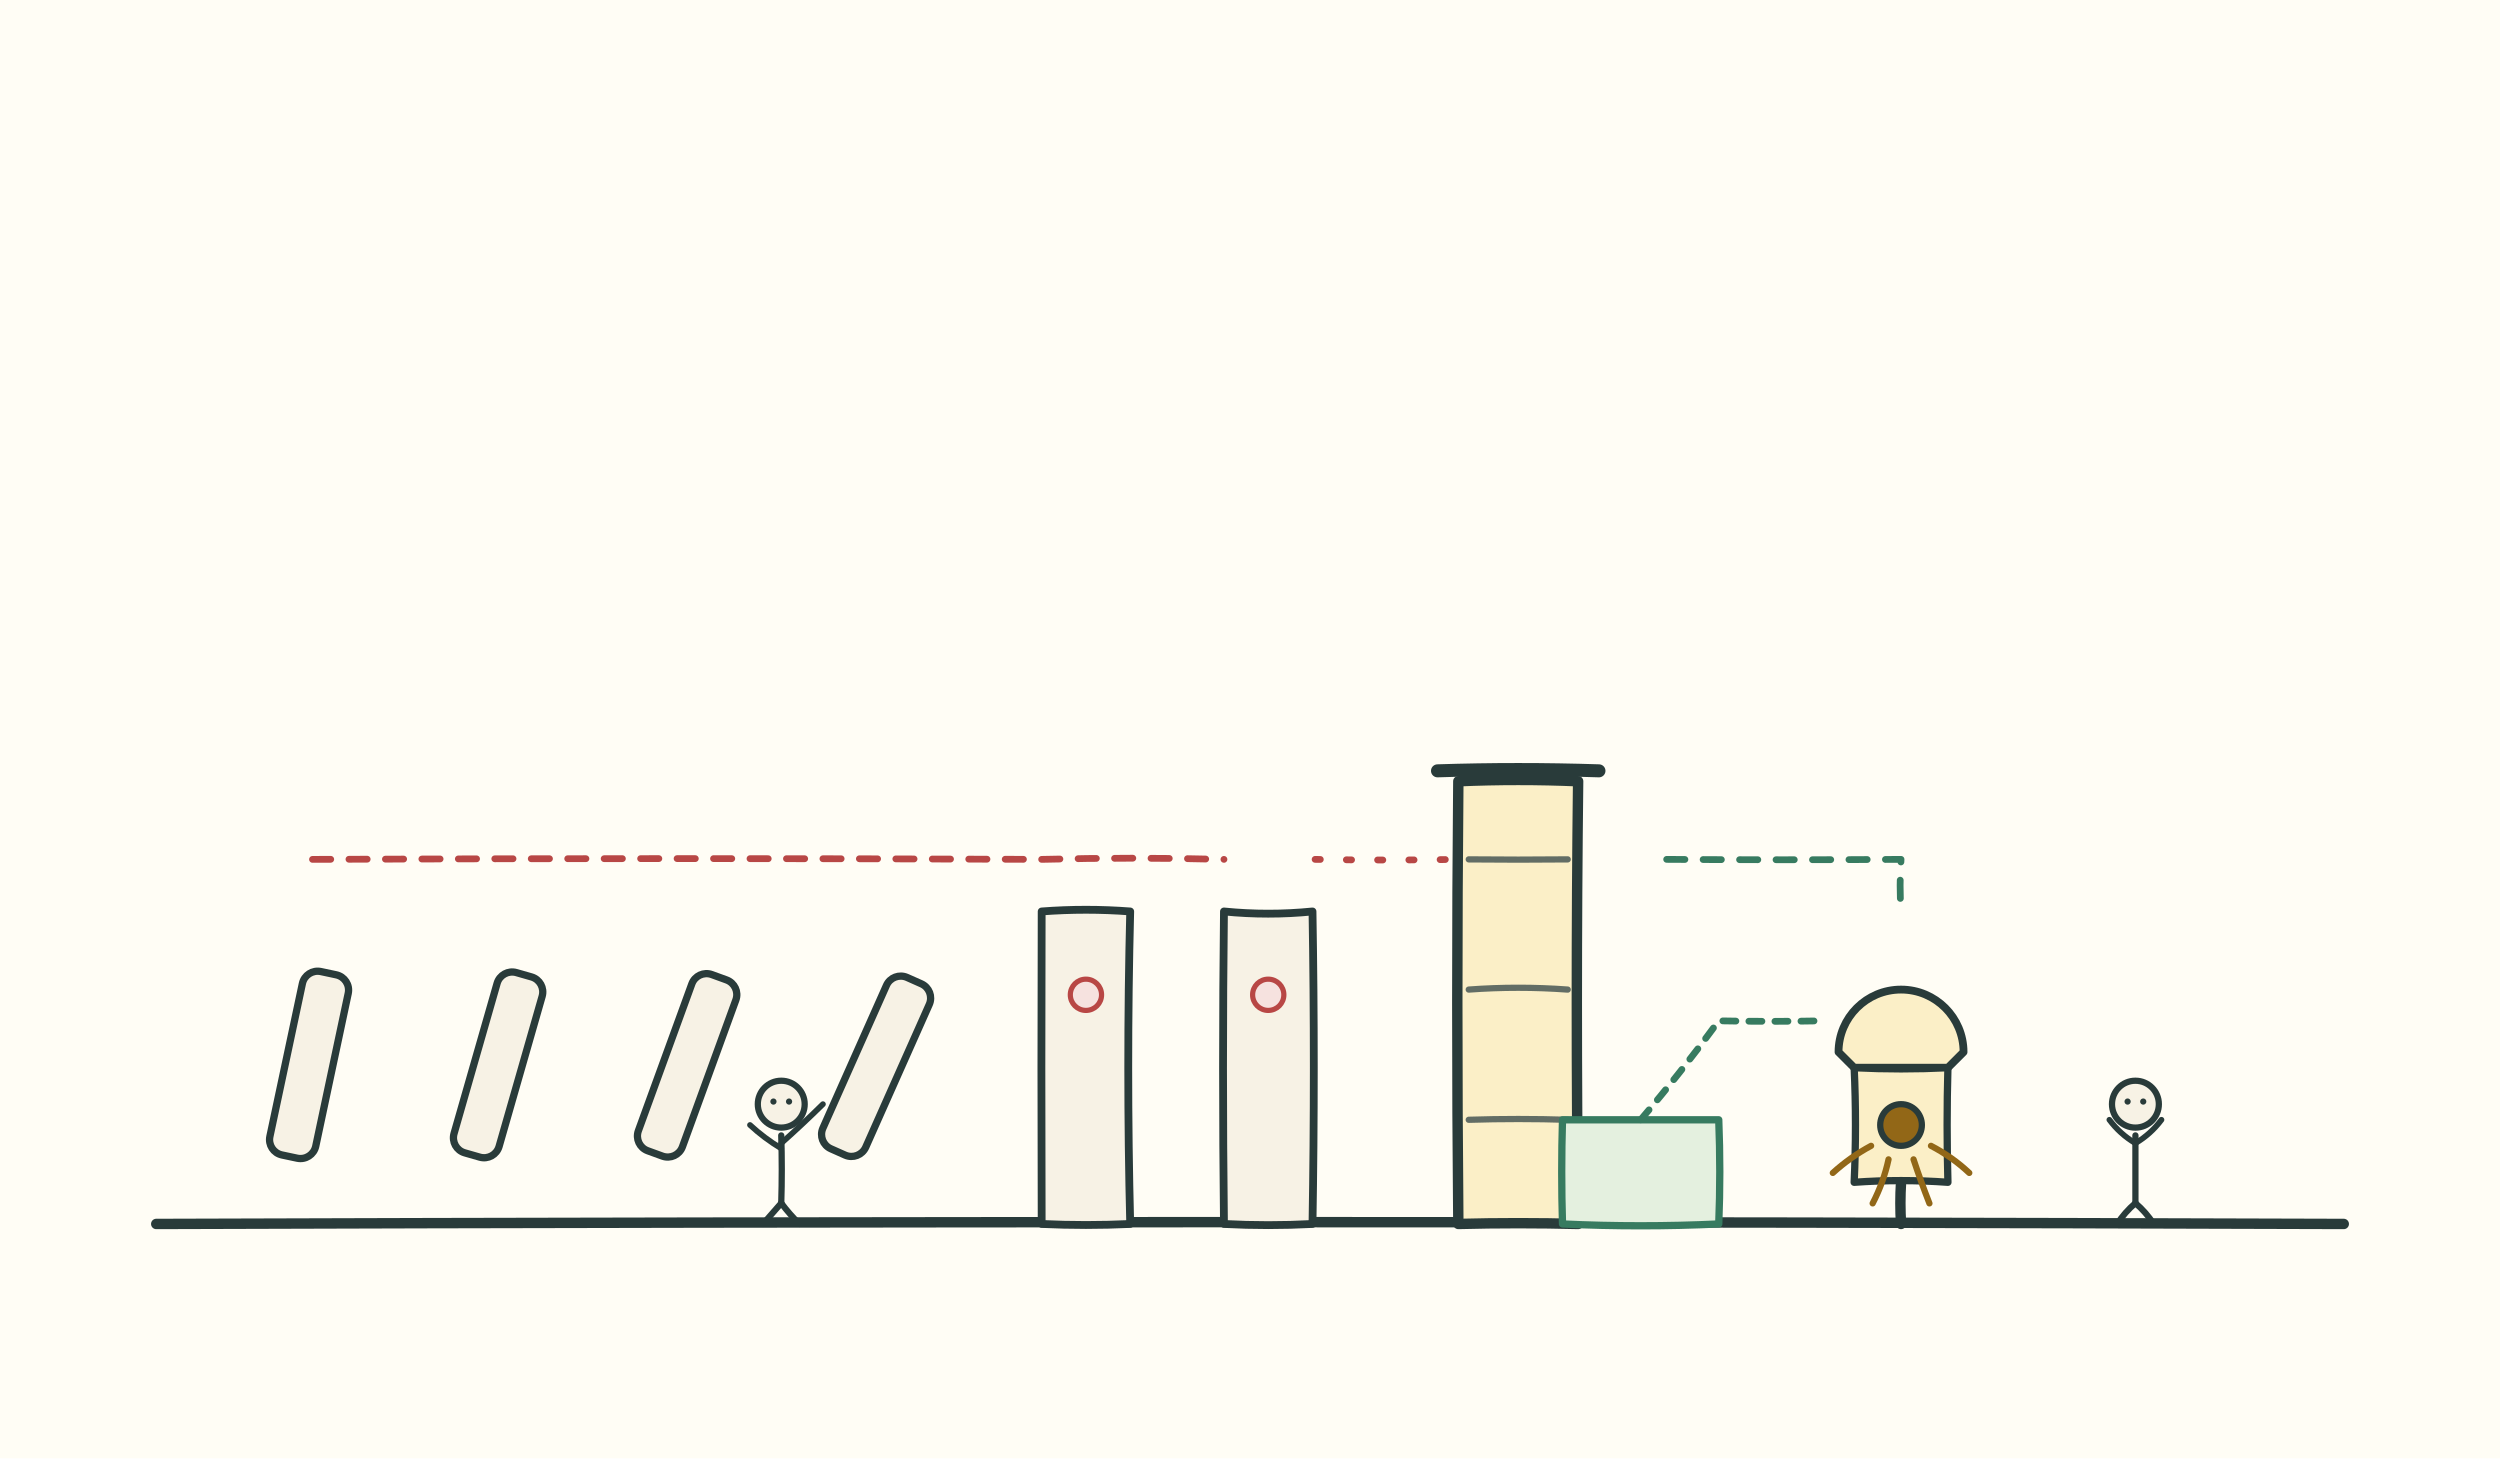
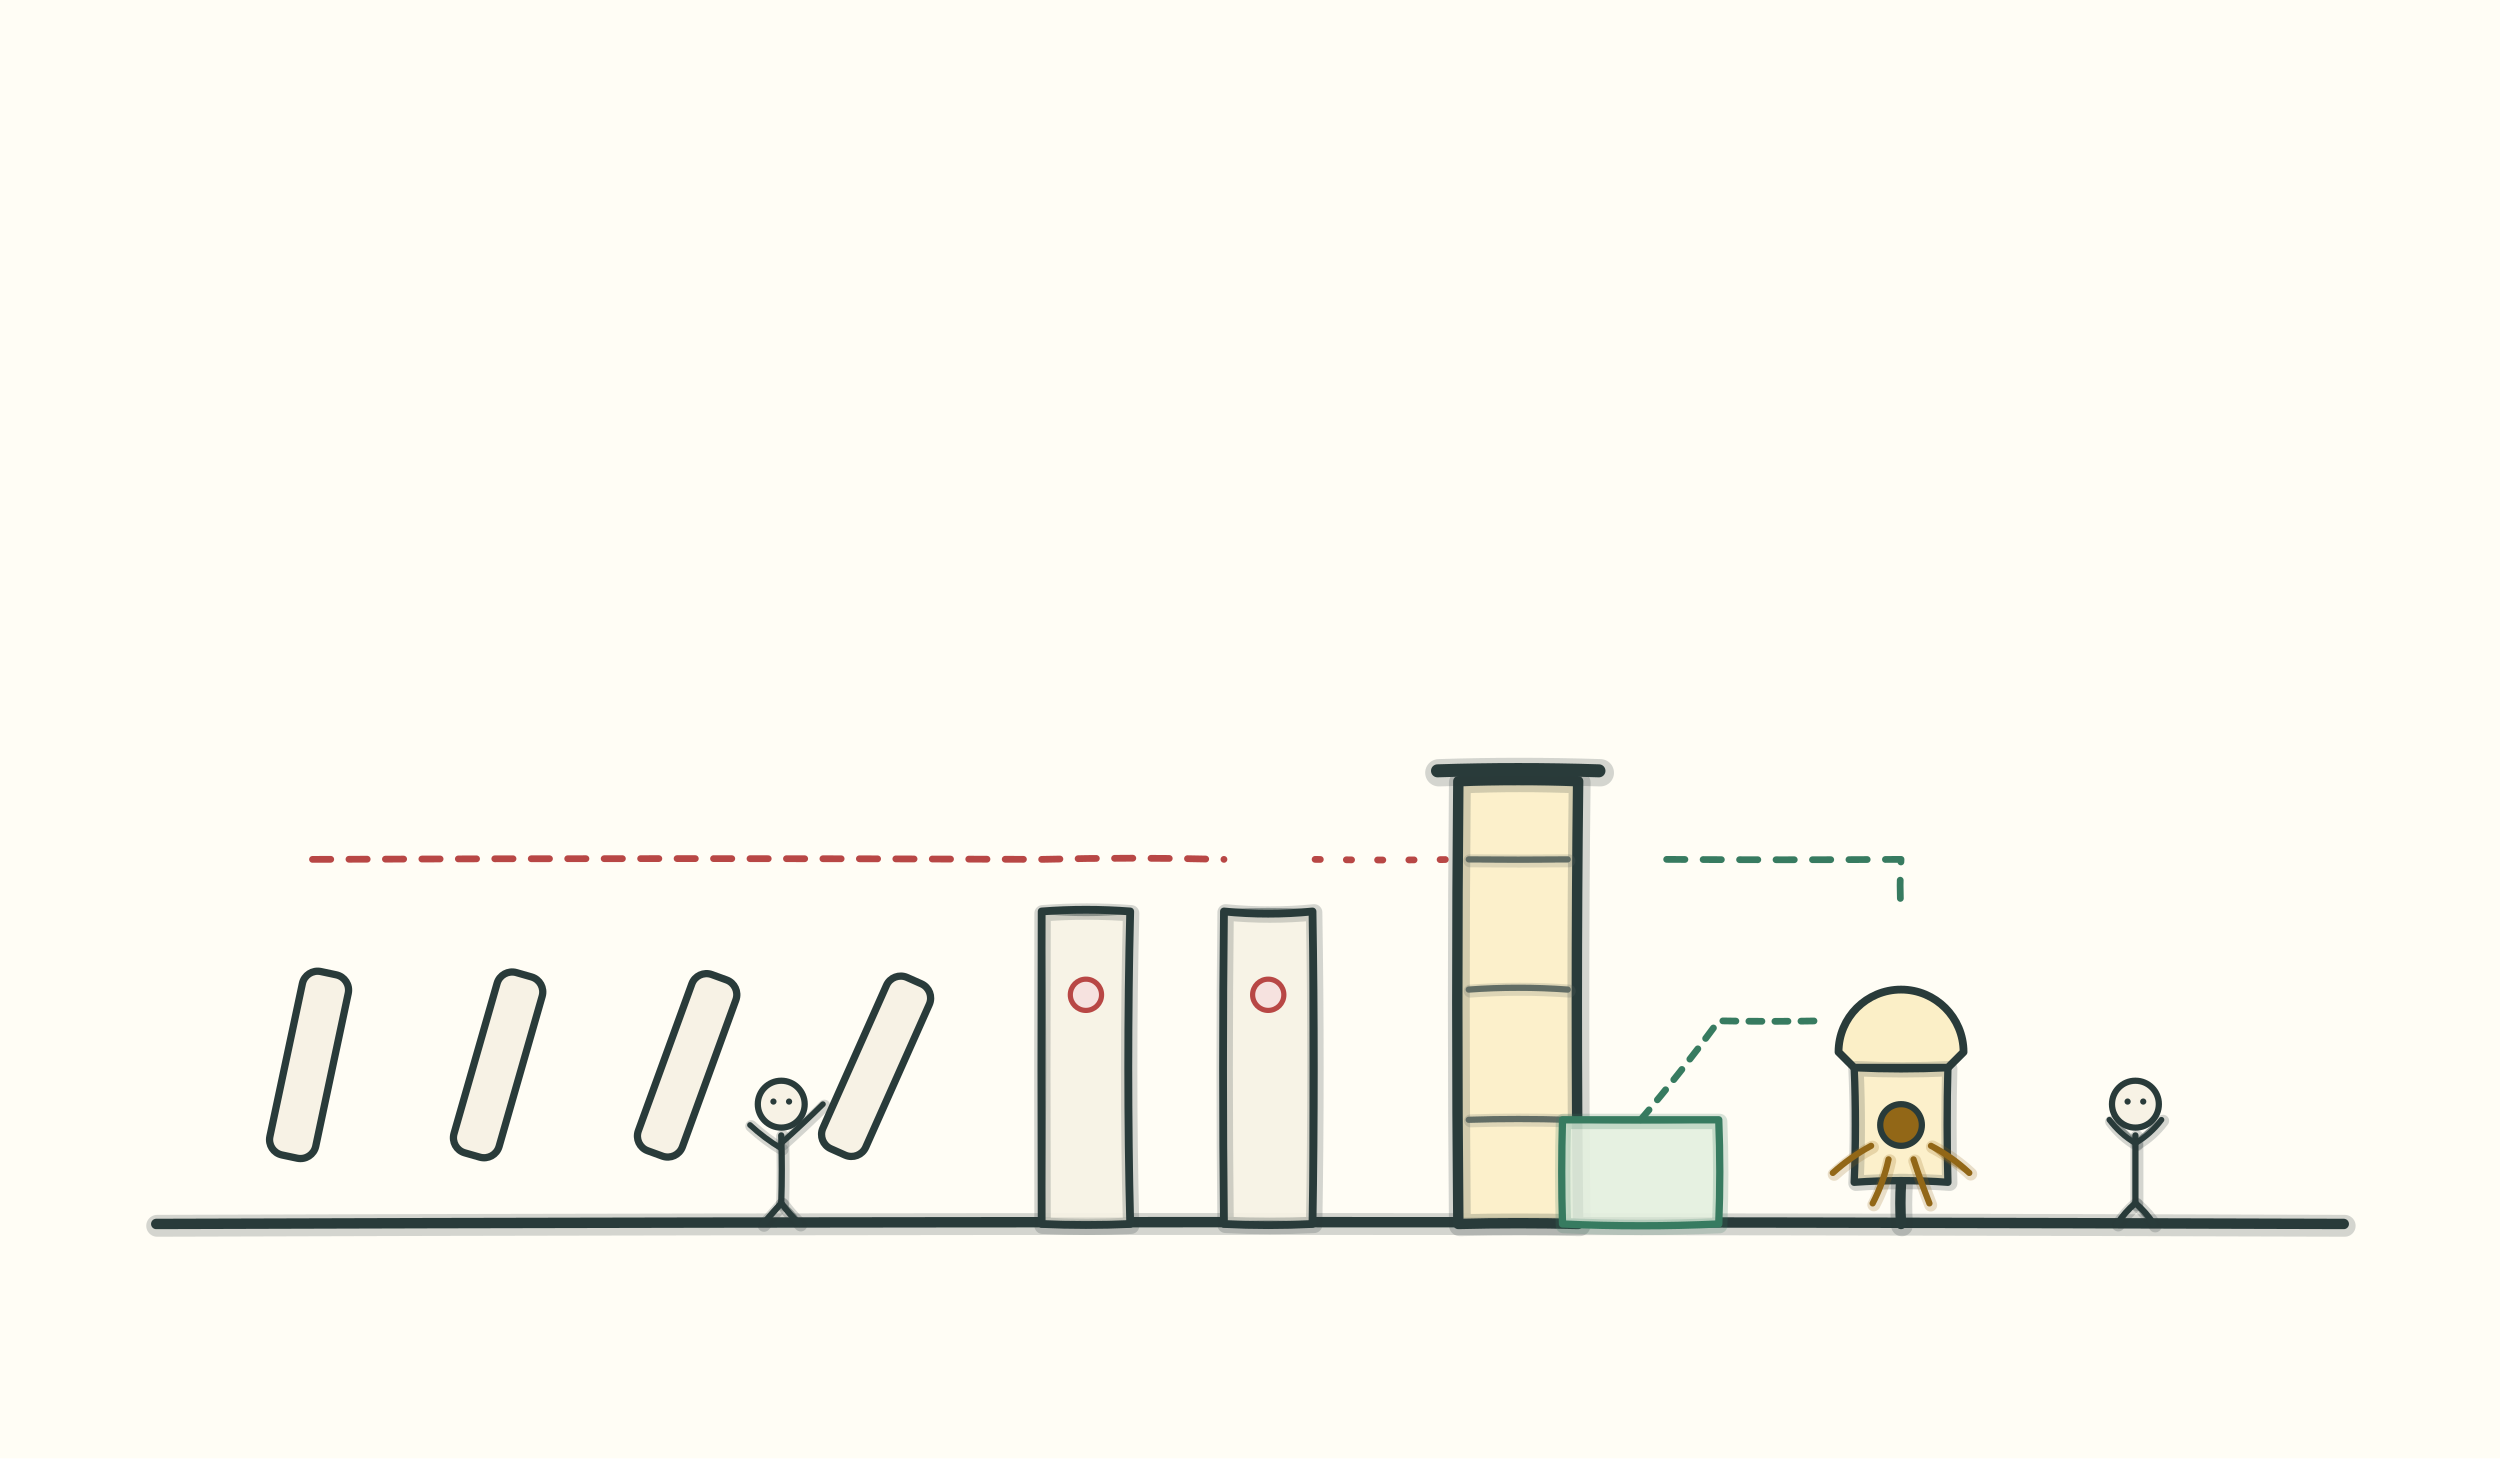
<svg xmlns="http://www.w3.org/2000/svg" viewBox="0 0 960 560" role="img" aria-labelledby="title desc">
  <defs>
    <pattern id="hatch-ink" width="7.0" height="7.0" patternUnits="userSpaceOnUse" patternTransform="rotate(45)">
      <line x1="0" y1="0" x2="0" y2="7.0" stroke="#293b3a" stroke-width="1.1" />
    </pattern>
    <pattern id="hatch-blue" width="7.0" height="7.0" patternUnits="userSpaceOnUse" patternTransform="rotate(45)">
      <line x1="0" y1="0" x2="0" y2="7.0" stroke="#496e96" stroke-width="1.1" />
    </pattern>
    <pattern id="hatch-red" width="8" height="8" patternUnits="userSpaceOnUse" patternTransform="rotate(45)">
      <line x1="0" y1="0" x2="0" y2="8" stroke="#b84745" stroke-width="1.1" />
    </pattern>
  </defs>
  <rect x="0" y="0" width="960" height="560" fill="#fffdf5" />
+   <path d="M 60.0 470.0 Q 480.0 468.6 900.0 470.0" fill="none" stroke="#293b3a" stroke-width="8.4" stroke-opacity="0.2" stroke-linecap="round" stroke-linejoin="round" transform="translate(0.36 0.71)" />
+   <path d="M 60.0 470.0 Q 480.0 469.7 900.0 470.0" fill="none" stroke="#293b3a" stroke-width="2.5" stroke-opacity="0.42" stroke-linecap="round" stroke-linejoin="round" />
  <path d="M 60.0 470.0 Q 480.0 468.6 900.0 470.0" fill="none" stroke="#293b3a" stroke-width="4" stroke-linecap="round" stroke-linejoin="round" />
  <rect x="120" y="428" width="72" height="18" rx="6" fill="#f7f2e5" stroke="#293b3a" stroke-width="2.8" transform="rotate(-78 120 446)" />
  <rect x="190" y="428" width="72" height="18" rx="6" fill="#f7f2e5" stroke="#293b3a" stroke-width="2.8" transform="rotate(-74 190 446)" />
  <rect x="260" y="428" width="72" height="18" rx="6" fill="#f7f2e5" stroke="#293b3a" stroke-width="2.8" transform="rotate(-70 260 446)" />
  <rect x="330" y="428" width="72" height="18" rx="6" fill="#f7f2e5" stroke="#293b3a" stroke-width="2.8" transform="rotate(-66 330 446)" />
-   <path d="M 400.0 350.0 Q 417.0 348.7 434.0 350.0 Q 432.5 410.0 434.0 470.0 Q 417.0 470.8 400.0 470.0 Q 399.8 410.0 400.0 350.0" fill="#f7f2e5" stroke="#293b3a" stroke-width="3" stroke-linecap="round" stroke-linejoin="round" />
+   <path d="M 400.0 350.0 Q 417.0 348.7 434.0 350.0 Q 432.5 410.0 434.0 470.0 Q 417.0 470.8 400.0 470.0 Q 399.8 410.0 400.0 350.0" fill="#f7f2e5" opacity="0.45" transform="translate(0.44 -0.45)" />
+   <path d="M 400.0 350.0 Q 417.0 348.7 434.0 350.0 Q 432.5 410.0 434.0 470.0 Q 417.0 470.8 400.0 470.0 Q 399.8 410.0 400.0 350.0" fill="#f7f2e5" opacity="0.85" />
+   <path d="M 400.0 350.0 Q 417.0 348.7 434.0 350.0 Q 432.5 410.0 434.0 470.0 Q 417.0 470.8 400.0 470.0 Q 399.8 410.0 400.0 350.0" fill="none" stroke="#293b3a" stroke-width="6.3" stroke-opacity="0.2" stroke-linecap="round" stroke-linejoin="round" transform="translate(0.35 0.69)" />
+   <path d="M 400.0 350.0 Q 417.0 351.7 434.0 350.0 Q 433.6 410.0 434.0 470.0 Q 417.0 469.4 400.0 470.0 Q 401.6 410.0 400.0 350.0" fill="none" stroke="#293b3a" stroke-width="1.9" stroke-opacity="0.42" stroke-linecap="round" stroke-linejoin="round" />
+   <path d="M 400.0 350.0 Q 417.0 348.7 434.0 350.0 Q 432.5 410.0 434.0 470.0 Q 417.0 470.8 400.0 470.0 Q 399.8 410.0 400.0 350.0" fill="none" stroke="#293b3a" stroke-width="3" stroke-linecap="round" stroke-linejoin="round" />
  <circle cx="417" cy="382" r="6" fill="#f6e2df" stroke="#b84745" stroke-width="2" />
-   <path d="M 470.0 350.0 Q 487.0 351.7 504.0 350.0 Q 505.0 410.0 504.0 470.0 Q 487.0 470.9 470.0 470.0 Q 469.3 410.0 470.0 350.0" fill="#f7f2e5" stroke="#293b3a" stroke-width="3" stroke-linecap="round" stroke-linejoin="round" />
+   <path d="M 470.0 350.0 Q 487.0 351.7 504.0 350.0 Q 505.0 410.0 504.0 470.0 Q 487.0 470.9 470.0 470.0 Q 469.3 410.0 470.0 350.0" fill="#f7f2e5" opacity="0.45" transform="translate(-0.07 -0.82)" />
+   <path d="M 470.0 350.0 Q 487.0 351.7 504.0 350.0 Q 505.0 410.0 504.0 470.0 Q 487.0 470.9 470.0 470.0 Q 469.3 410.0 470.0 350.0" fill="#f7f2e5" opacity="0.85" />
+   <path d="M 470.0 350.0 Q 487.0 351.7 504.0 350.0 Q 505.0 410.0 504.0 470.0 Q 487.0 470.9 470.0 470.0 Q 469.3 410.0 470.0 350.0" fill="none" stroke="#293b3a" stroke-width="6.3" stroke-opacity="0.2" stroke-linecap="round" stroke-linejoin="round" transform="translate(0.63 0.35)" />
+   <path d="M 470.0 350.0 Q 487.0 349.2 504.0 350.0 Q 503.1 410.0 504.0 470.0 Q 487.0 469.2 470.0 470.0 Q 470.4 410.0 470.0 350.0" fill="none" stroke="#293b3a" stroke-width="1.9" stroke-opacity="0.42" stroke-linecap="round" stroke-linejoin="round" />
+   <path d="M 470.0 350.0 Q 487.0 351.7 504.0 350.0 Q 505.0 410.0 504.0 470.0 Q 487.0 470.9 470.0 470.0 Q 469.3 410.0 470.0 350.0" fill="none" stroke="#293b3a" stroke-width="3" stroke-linecap="round" stroke-linejoin="round" />
  <circle cx="487" cy="382" r="6" fill="#f6e2df" stroke="#b84745" stroke-width="2" />
-   <path d="M 560.0 300.0 Q 583.0 299.0 606.0 300.0 Q 605.0 385.0 606.0 470.0 Q 583.0 469.4 560.0 470.0 Q 559.2 385.0 560.0 300.0" fill="#fbefc7" stroke="#293b3a" stroke-width="4" stroke-linecap="round" stroke-linejoin="round" />
+   <path d="M 560.0 300.0 Q 583.0 299.0 606.0 300.0 Q 605.0 385.0 606.0 470.0 Q 583.0 469.4 560.0 470.0 Q 559.2 385.0 560.0 300.0" fill="#fbefc7" opacity="0.45" transform="translate(-0.10 0.46)" />
+   <path d="M 560.0 300.0 Q 583.0 299.0 606.0 300.0 Q 605.0 385.0 606.0 470.0 Q 583.0 469.4 560.0 470.0 Q 559.2 385.0 560.0 300.0" fill="#fbefc7" opacity="0.85" />
+   <path d="M 560.0 300.0 Q 583.0 299.0 606.0 300.0 Q 605.0 385.0 606.0 470.0 Q 583.0 469.4 560.0 470.0 Q 559.2 385.0 560.0 300.0" fill="none" stroke="#293b3a" stroke-width="8.4" stroke-opacity="0.2" stroke-linecap="round" stroke-linejoin="round" transform="translate(0.59 0.49)" />
+   <path d="M 560.0 300.0 Q 583.0 300.7 606.0 300.0 Q 605.9 385.0 606.0 470.0 Q 583.0 469.7 560.0 470.0 Q 558.4 385.0 560.0 300.0" fill="none" stroke="#293b3a" stroke-width="2.5" stroke-opacity="0.42" stroke-linecap="round" stroke-linejoin="round" />
+   <path d="M 560.0 300.0 Q 583.0 299.0 606.0 300.0 Q 605.0 385.0 606.0 470.0 Q 583.0 469.4 560.0 470.0 Q 559.2 385.0 560.0 300.0" fill="none" stroke="#293b3a" stroke-width="4" stroke-linecap="round" stroke-linejoin="round" />
+   <path d="M 564.0 330.0 Q 583.0 330.2 602.0 330.0" fill="none" stroke="#626d65" stroke-width="5.0" stroke-opacity="0.2" stroke-linecap="round" stroke-linejoin="round" transform="translate(0.44 0.55)" />
+   <path d="M 564.0 330.0 Q 583.0 331.3 602.0 330.0" fill="none" stroke="#626d65" stroke-width="1.5" stroke-opacity="0.42" stroke-linecap="round" stroke-linejoin="round" />
  <path d="M 564.0 330.0 Q 583.0 330.2 602.0 330.0" fill="none" stroke="#626d65" stroke-width="2.4" stroke-linecap="round" stroke-linejoin="round" />
+   <path d="M 564.0 380.0 Q 583.0 378.6 602.0 380.0" fill="none" stroke="#626d65" stroke-width="5.0" stroke-opacity="0.2" stroke-linecap="round" stroke-linejoin="round" transform="translate(0.57 0.58)" />
+   <path d="M 564.0 380.0 Q 583.0 379.4 602.0 380.0" fill="none" stroke="#626d65" stroke-width="1.5" stroke-opacity="0.42" stroke-linecap="round" stroke-linejoin="round" />
  <path d="M 564.0 380.0 Q 583.0 378.6 602.0 380.0" fill="none" stroke="#626d65" stroke-width="2.4" stroke-linecap="round" stroke-linejoin="round" />
+   <path d="M 564.0 430.0 Q 583.0 429.4 602.0 430.0" fill="none" stroke="#626d65" stroke-width="5.0" stroke-opacity="0.2" stroke-linecap="round" stroke-linejoin="round" transform="translate(0.71 0.41)" />
+   <path d="M 564.0 430.0 Q 583.0 428.9 602.0 430.0" fill="none" stroke="#626d65" stroke-width="1.5" stroke-opacity="0.42" stroke-linecap="round" stroke-linejoin="round" />
  <path d="M 564.0 430.0 Q 583.0 429.4 602.0 430.0" fill="none" stroke="#626d65" stroke-width="2.4" stroke-linecap="round" stroke-linejoin="round" />
+   <path d="M 552.0 296.0 Q 583.0 295.0 614.0 296.0" fill="none" stroke="#293b3a" stroke-width="10.5" stroke-opacity="0.2" stroke-linecap="round" stroke-linejoin="round" transform="translate(0.52 0.74)" />
+   <path d="M 552.0 296.0 Q 583.0 296.0 614.0 296.0" fill="none" stroke="#293b3a" stroke-width="3.1" stroke-opacity="0.42" stroke-linecap="round" stroke-linejoin="round" />
  <path d="M 552.0 296.0 Q 583.0 295.0 614.0 296.0" fill="none" stroke="#293b3a" stroke-width="5" stroke-linecap="round" stroke-linejoin="round" />
+   <path d="M 730.0 470.0 Q 729.5 462.0 730.0 454.0" fill="none" stroke="#293b3a" stroke-width="8.4" stroke-opacity="0.2" stroke-linecap="round" stroke-linejoin="round" transform="translate(0.35 0.52)" />
+   <path d="M 730.0 470.0 Q 730.1 462.0 730.0 454.0" fill="none" stroke="#293b3a" stroke-width="2.5" stroke-opacity="0.42" stroke-linecap="round" stroke-linejoin="round" />
  <path d="M 730.0 470.0 Q 729.5 462.0 730.0 454.0" fill="none" stroke="#293b3a" stroke-width="4" stroke-linecap="round" stroke-linejoin="round" />
  <path d="M 706 404 A 24 24 0 0 1 754 404 L 748 410 L 712 410 Z" fill="#fbefc7" stroke="#293b3a" stroke-width="3" stroke-linejoin="round" />
-   <path d="M 712.0 410.0 Q 730.0 410.9 748.0 410.0 Q 747.4 432.0 748.0 454.0 Q 730.0 452.7 712.0 454.0 Q 713.0 432.0 712.0 410.0" fill="#fbefc7" stroke="#293b3a" stroke-width="2.8" stroke-linecap="round" stroke-linejoin="round" />
+   <path d="M 712.0 410.0 Q 730.0 410.9 748.0 410.0 Q 747.4 432.0 748.0 454.0 Q 730.0 452.7 712.0 454.0 Q 713.0 432.0 712.0 410.0" fill="#fbefc7" opacity="0.45" transform="translate(-0.89 0.39)" />
+   <path d="M 712.0 410.0 Q 730.0 410.9 748.0 410.0 Q 747.4 432.0 748.0 454.0 Q 730.0 452.7 712.0 454.0 Q 713.0 432.0 712.0 410.0" fill="#fbefc7" opacity="0.85" />
+   <path d="M 712.0 410.0 Q 730.0 410.9 748.0 410.0 Q 747.4 432.0 748.0 454.0 Q 730.0 452.7 712.0 454.0 Q 713.0 432.0 712.0 410.0" fill="none" stroke="#293b3a" stroke-width="5.9" stroke-opacity="0.2" stroke-linecap="round" stroke-linejoin="round" transform="translate(0.70 0.36)" />
+   <path d="M 712.0 410.0 Q 730.0 410.0 748.0 410.0 Q 748.7 432.0 748.0 454.0 Q 730.0 453.8 712.0 454.0 Q 711.6 432.0 712.0 410.0" fill="none" stroke="#293b3a" stroke-width="1.7" stroke-opacity="0.42" stroke-linecap="round" stroke-linejoin="round" />
+   <path d="M 712.0 410.0 Q 730.0 410.9 748.0 410.0 Q 747.4 432.0 748.0 454.0 Q 730.0 452.7 712.0 454.0 Q 713.0 432.0 712.0 410.0" fill="none" stroke="#293b3a" stroke-width="2.8" stroke-linecap="round" stroke-linejoin="round" />
  <circle cx="730" cy="432" r="8" fill="#926717" stroke="#293b3a" stroke-width="2.4" />
+   <path d="M 741.5 440.0 Q 749.6 444.2 756.2 450.4" fill="none" stroke="#926717" stroke-width="5.0" stroke-opacity="0.2" stroke-linecap="round" stroke-linejoin="round" transform="translate(0.55 0.43)" />
+   <path d="M 741.5 440.0 Q 748.1 446.2 756.2 450.4" fill="none" stroke="#926717" stroke-width="1.5" stroke-opacity="0.42" stroke-linecap="round" stroke-linejoin="round" />
  <path d="M 741.5 440.0 Q 749.6 444.2 756.2 450.4" fill="none" stroke="#926717" stroke-width="2.4" stroke-linecap="round" stroke-linejoin="round" />
+   <path d="M 734.8 445.2 Q 737.6 453.7 740.9 462.1" fill="none" stroke="#926717" stroke-width="5.0" stroke-opacity="0.2" stroke-linecap="round" stroke-linejoin="round" transform="translate(0.48 0.63)" />
+   <path d="M 734.8 445.2 Q 736.8 454.0 740.9 462.1" fill="none" stroke="#926717" stroke-width="1.5" stroke-opacity="0.42" stroke-linecap="round" stroke-linejoin="round" />
  <path d="M 734.8 445.2 Q 737.6 453.7 740.9 462.1" fill="none" stroke="#926717" stroke-width="2.4" stroke-linecap="round" stroke-linejoin="round" />
+   <path d="M 725.2 445.2 Q 723.3 454.0 719.1 462.1" fill="none" stroke="#926717" stroke-width="5.0" stroke-opacity="0.2" stroke-linecap="round" stroke-linejoin="round" transform="translate(0.45 0.55)" />
+   <path d="M 725.2 445.2 Q 722.4 453.7 719.1 462.1" fill="none" stroke="#926717" stroke-width="1.5" stroke-opacity="0.42" stroke-linecap="round" stroke-linejoin="round" />
  <path d="M 725.2 445.2 Q 723.3 454.0 719.1 462.1" fill="none" stroke="#926717" stroke-width="2.4" stroke-linecap="round" stroke-linejoin="round" />
+   <path d="M 718.5 440.0 Q 710.5 444.3 703.8 450.4" fill="none" stroke="#926717" stroke-width="5.0" stroke-opacity="0.2" stroke-linecap="round" stroke-linejoin="round" transform="translate(0.53 0.53)" />
+   <path d="M 718.5 440.0 Q 710.5 444.2 703.8 450.4" fill="none" stroke="#926717" stroke-width="1.5" stroke-opacity="0.42" stroke-linecap="round" stroke-linejoin="round" />
  <path d="M 718.5 440.0 Q 710.5 444.3 703.8 450.4" fill="none" stroke="#926717" stroke-width="2.4" stroke-linecap="round" stroke-linejoin="round" />
  <path d="M 120.0 330.0 Q 260.0 329.4 400.0 330.0 Q 435.0 329.1 470.0 330.0" fill="none" stroke="#b84745" stroke-width="2.6" stroke-linecap="round" stroke-linejoin="round" stroke-dasharray="7 7" />
  <path d="M 505.0 330.0 Q 532.5 330.5 560.0 330.0" fill="none" stroke="#b84745" stroke-width="2.6" stroke-linecap="round" stroke-linejoin="round" stroke-dasharray="2 10" />
  <path d="M 640.0 330.0 Q 685.0 330.3 730.0 330.0 Q 729.3 340.0 730.0 350.0" fill="none" stroke="#377b60" stroke-width="2.6" stroke-linecap="round" stroke-linejoin="round" stroke-dasharray="7 7" />
-   <path d="M 600.0 430.0 Q 630.0 430.0 660.0 430.0 Q 660.8 450.0 660.0 470.0 Q 630.0 471.4 600.0 470.0 Q 599.4 450.0 600.0 430.0" fill="#e4f0df" stroke="#377b60" stroke-width="2.8" stroke-linecap="round" stroke-linejoin="round" />
+   <path d="M 600.0 430.0 Q 630.0 430.0 660.0 430.0 Q 660.8 450.0 660.0 470.0 Q 630.0 471.4 600.0 470.0 Q 599.4 450.0 600.0 430.0" fill="#e4f0df" opacity="0.45" transform="translate(-0.83 0.30)" />
+   <path d="M 600.0 430.0 Q 630.0 430.0 660.0 430.0 Q 660.8 450.0 660.0 470.0 Q 630.0 471.4 600.0 470.0 Q 599.4 450.0 600.0 430.0" fill="#e4f0df" opacity="0.85" />
+   <path d="M 600.0 430.0 Q 630.0 430.0 660.0 430.0 Q 660.8 450.0 660.0 470.0 Q 630.0 471.4 600.0 470.0 Q 599.4 450.0 600.0 430.0" fill="none" stroke="#377b60" stroke-width="5.9" stroke-opacity="0.2" stroke-linecap="round" stroke-linejoin="round" transform="translate(0.36 0.63)" />
+   <path d="M 600.0 430.0 Q 630.0 431.4 660.0 430.0 Q 660.8 450.0 660.0 470.0 Q 630.0 470.6 600.0 470.0 Q 599.4 450.0 600.0 430.0" fill="none" stroke="#377b60" stroke-width="1.7" stroke-opacity="0.42" stroke-linecap="round" stroke-linejoin="round" />
+   <path d="M 600.0 430.0 Q 630.0 430.0 660.0 430.0 Q 660.8 450.0 660.0 470.0 Q 630.0 471.4 600.0 470.0 Q 599.4 450.0 600.0 430.0" fill="none" stroke="#377b60" stroke-width="2.8" stroke-linecap="round" stroke-linejoin="round" />
  <path d="M 630.0 430.0 Q 645.7 411.6 660.0 392.0 Q 680.0 392.4 700.0 392.0" fill="none" stroke="#377b60" stroke-width="2.6" stroke-linecap="round" stroke-linejoin="round" stroke-dasharray="5 5" />
  <circle cx="300.0" cy="424.0" r="9.0" fill="#f7f2e5" stroke="#293b3a" stroke-width="2.4" />
  <circle cx="297.0" cy="423.0" r="1.2" fill="#293b3a" />
  <circle cx="303.0" cy="423.0" r="1.2" fill="#293b3a" />
+   <path d="M 300.0 462.0 Q 300.4 449.0 300.0 436.0" fill="none" stroke="#293b3a" stroke-width="5.0" stroke-opacity="0.2" stroke-linecap="round" stroke-linejoin="round" transform="translate(0.53 0.41)" />
+   <path d="M 300.0 462.0 Q 301.0 449.0 300.0 436.0" fill="none" stroke="#293b3a" stroke-width="1.5" stroke-opacity="0.42" stroke-linecap="round" stroke-linejoin="round" />
  <path d="M 300.0 462.0 Q 300.4 449.0 300.0 436.0" fill="none" stroke="#293b3a" stroke-width="2.4" stroke-linecap="round" stroke-linejoin="round" />
+   <path d="M 300.0 439.0 Q 308.2 431.7 316.0 424.0" fill="none" stroke="#293b3a" stroke-width="4.6" stroke-opacity="0.2" stroke-linecap="round" stroke-linejoin="round" transform="translate(0.55 0.58)" />
+   <path d="M 300.0 439.0 Q 308.4 431.9 316.0 424.0" fill="none" stroke="#293b3a" stroke-width="1.4" stroke-opacity="0.42" stroke-linecap="round" stroke-linejoin="round" />
  <path d="M 300.0 439.0 Q 308.2 431.7 316.0 424.0" fill="none" stroke="#293b3a" stroke-width="2.2" stroke-linecap="round" stroke-linejoin="round" />
+   <path d="M 300.0 441.0 Q 293.5 437.1 288.0 432.0" fill="none" stroke="#293b3a" stroke-width="4.6" stroke-opacity="0.2" stroke-linecap="round" stroke-linejoin="round" transform="translate(0.49 0.45)" />
+   <path d="M 300.0 441.0 Q 293.6 437.1 288.0 432.0" fill="none" stroke="#293b3a" stroke-width="1.4" stroke-opacity="0.42" stroke-linecap="round" stroke-linejoin="round" />
  <path d="M 300.0 441.0 Q 293.5 437.1 288.0 432.0" fill="none" stroke="#293b3a" stroke-width="2.2" stroke-linecap="round" stroke-linejoin="round" />
+   <path d="M 300.0 462.0 Q 303.2 466.3 307.0 470.0" fill="none" stroke="#293b3a" stroke-width="5.0" stroke-opacity="0.2" stroke-linecap="round" stroke-linejoin="round" transform="translate(0.49 0.38)" />
+   <path d="M 300.0 462.0 Q 304.6 465.0 307.0 470.0" fill="none" stroke="#293b3a" stroke-width="1.5" stroke-opacity="0.42" stroke-linecap="round" stroke-linejoin="round" />
  <path d="M 300.0 462.0 Q 303.2 466.3 307.0 470.0" fill="none" stroke="#293b3a" stroke-width="2.4" stroke-linecap="round" stroke-linejoin="round" />
+   <path d="M 300.0 462.0 Q 296.5 466.0 293.0 470.0" fill="none" stroke="#293b3a" stroke-width="5.0" stroke-opacity="0.2" stroke-linecap="round" stroke-linejoin="round" transform="translate(0.39 0.51)" />
+   <path d="M 300.0 462.0 Q 295.7 465.3 293.0 470.0" fill="none" stroke="#293b3a" stroke-width="1.5" stroke-opacity="0.42" stroke-linecap="round" stroke-linejoin="round" />
  <path d="M 300.0 462.0 Q 296.5 466.0 293.0 470.0" fill="none" stroke="#293b3a" stroke-width="2.4" stroke-linecap="round" stroke-linejoin="round" />
  <circle cx="820.0" cy="424.0" r="9.0" fill="#f7f2e5" stroke="#293b3a" stroke-width="2.4" />
  <circle cx="817.0" cy="423.0" r="1.2" fill="#293b3a" />
  <circle cx="823.0" cy="423.0" r="1.2" fill="#293b3a" />
+   <path d="M 820.0 462.0 Q 820.0 449.0 820.0 436.0" fill="none" stroke="#293b3a" stroke-width="5.0" stroke-opacity="0.2" stroke-linecap="round" stroke-linejoin="round" transform="translate(0.57 0.53)" />
+   <path d="M 820.0 462.0 Q 819.9 449.0 820.0 436.0" fill="none" stroke="#293b3a" stroke-width="1.5" stroke-opacity="0.42" stroke-linecap="round" stroke-linejoin="round" />
  <path d="M 820.0 462.0 Q 820.0 449.0 820.0 436.0" fill="none" stroke="#293b3a" stroke-width="2.4" stroke-linecap="round" stroke-linejoin="round" />
+   <path d="M 820.0 439.0 Q 825.9 435.5 830.0 430.0" fill="none" stroke="#293b3a" stroke-width="4.6" stroke-opacity="0.2" stroke-linecap="round" stroke-linejoin="round" transform="translate(0.65 0.38)" />
+   <path d="M 820.0 439.0 Q 824.6 434.1 830.0 430.0" fill="none" stroke="#293b3a" stroke-width="1.4" stroke-opacity="0.42" stroke-linecap="round" stroke-linejoin="round" />
  <path d="M 820.0 439.0 Q 825.9 435.5 830.0 430.0" fill="none" stroke="#293b3a" stroke-width="2.2" stroke-linecap="round" stroke-linejoin="round" />
+   <path d="M 820.0 439.0 Q 814.1 435.5 810.0 430.0" fill="none" stroke="#293b3a" stroke-width="4.6" stroke-opacity="0.2" stroke-linecap="round" stroke-linejoin="round" transform="translate(0.68 0.72)" />
+   <path d="M 820.0 439.0 Q 815.9 433.5 810.0 430.0" fill="none" stroke="#293b3a" stroke-width="1.4" stroke-opacity="0.42" stroke-linecap="round" stroke-linejoin="round" />
  <path d="M 820.0 439.0 Q 814.1 435.5 810.0 430.0" fill="none" stroke="#293b3a" stroke-width="2.2" stroke-linecap="round" stroke-linejoin="round" />
+   <path d="M 820.0 462.0 Q 824.1 465.5 827.0 470.0" fill="none" stroke="#293b3a" stroke-width="5.0" stroke-opacity="0.2" stroke-linecap="round" stroke-linejoin="round" transform="translate(0.61 0.74)" />
+   <path d="M 820.0 462.0 Q 822.8 466.7 827.0 470.0" fill="none" stroke="#293b3a" stroke-width="1.5" stroke-opacity="0.42" stroke-linecap="round" stroke-linejoin="round" />
  <path d="M 820.0 462.0 Q 824.1 465.5 827.0 470.0" fill="none" stroke="#293b3a" stroke-width="2.4" stroke-linecap="round" stroke-linejoin="round" />
+   <path d="M 820.0 462.0 Q 815.9 465.5 813.0 470.0" fill="none" stroke="#293b3a" stroke-width="5.0" stroke-opacity="0.2" stroke-linecap="round" stroke-linejoin="round" transform="translate(0.41 0.37)" />
+   <path d="M 820.0 462.0 Q 815.4 465.1 813.0 470.0" fill="none" stroke="#293b3a" stroke-width="1.5" stroke-opacity="0.42" stroke-linecap="round" stroke-linejoin="round" />
  <path d="M 820.0 462.0 Q 815.9 465.5 813.0 470.0" fill="none" stroke="#293b3a" stroke-width="2.4" stroke-linecap="round" stroke-linejoin="round" />
</svg>
